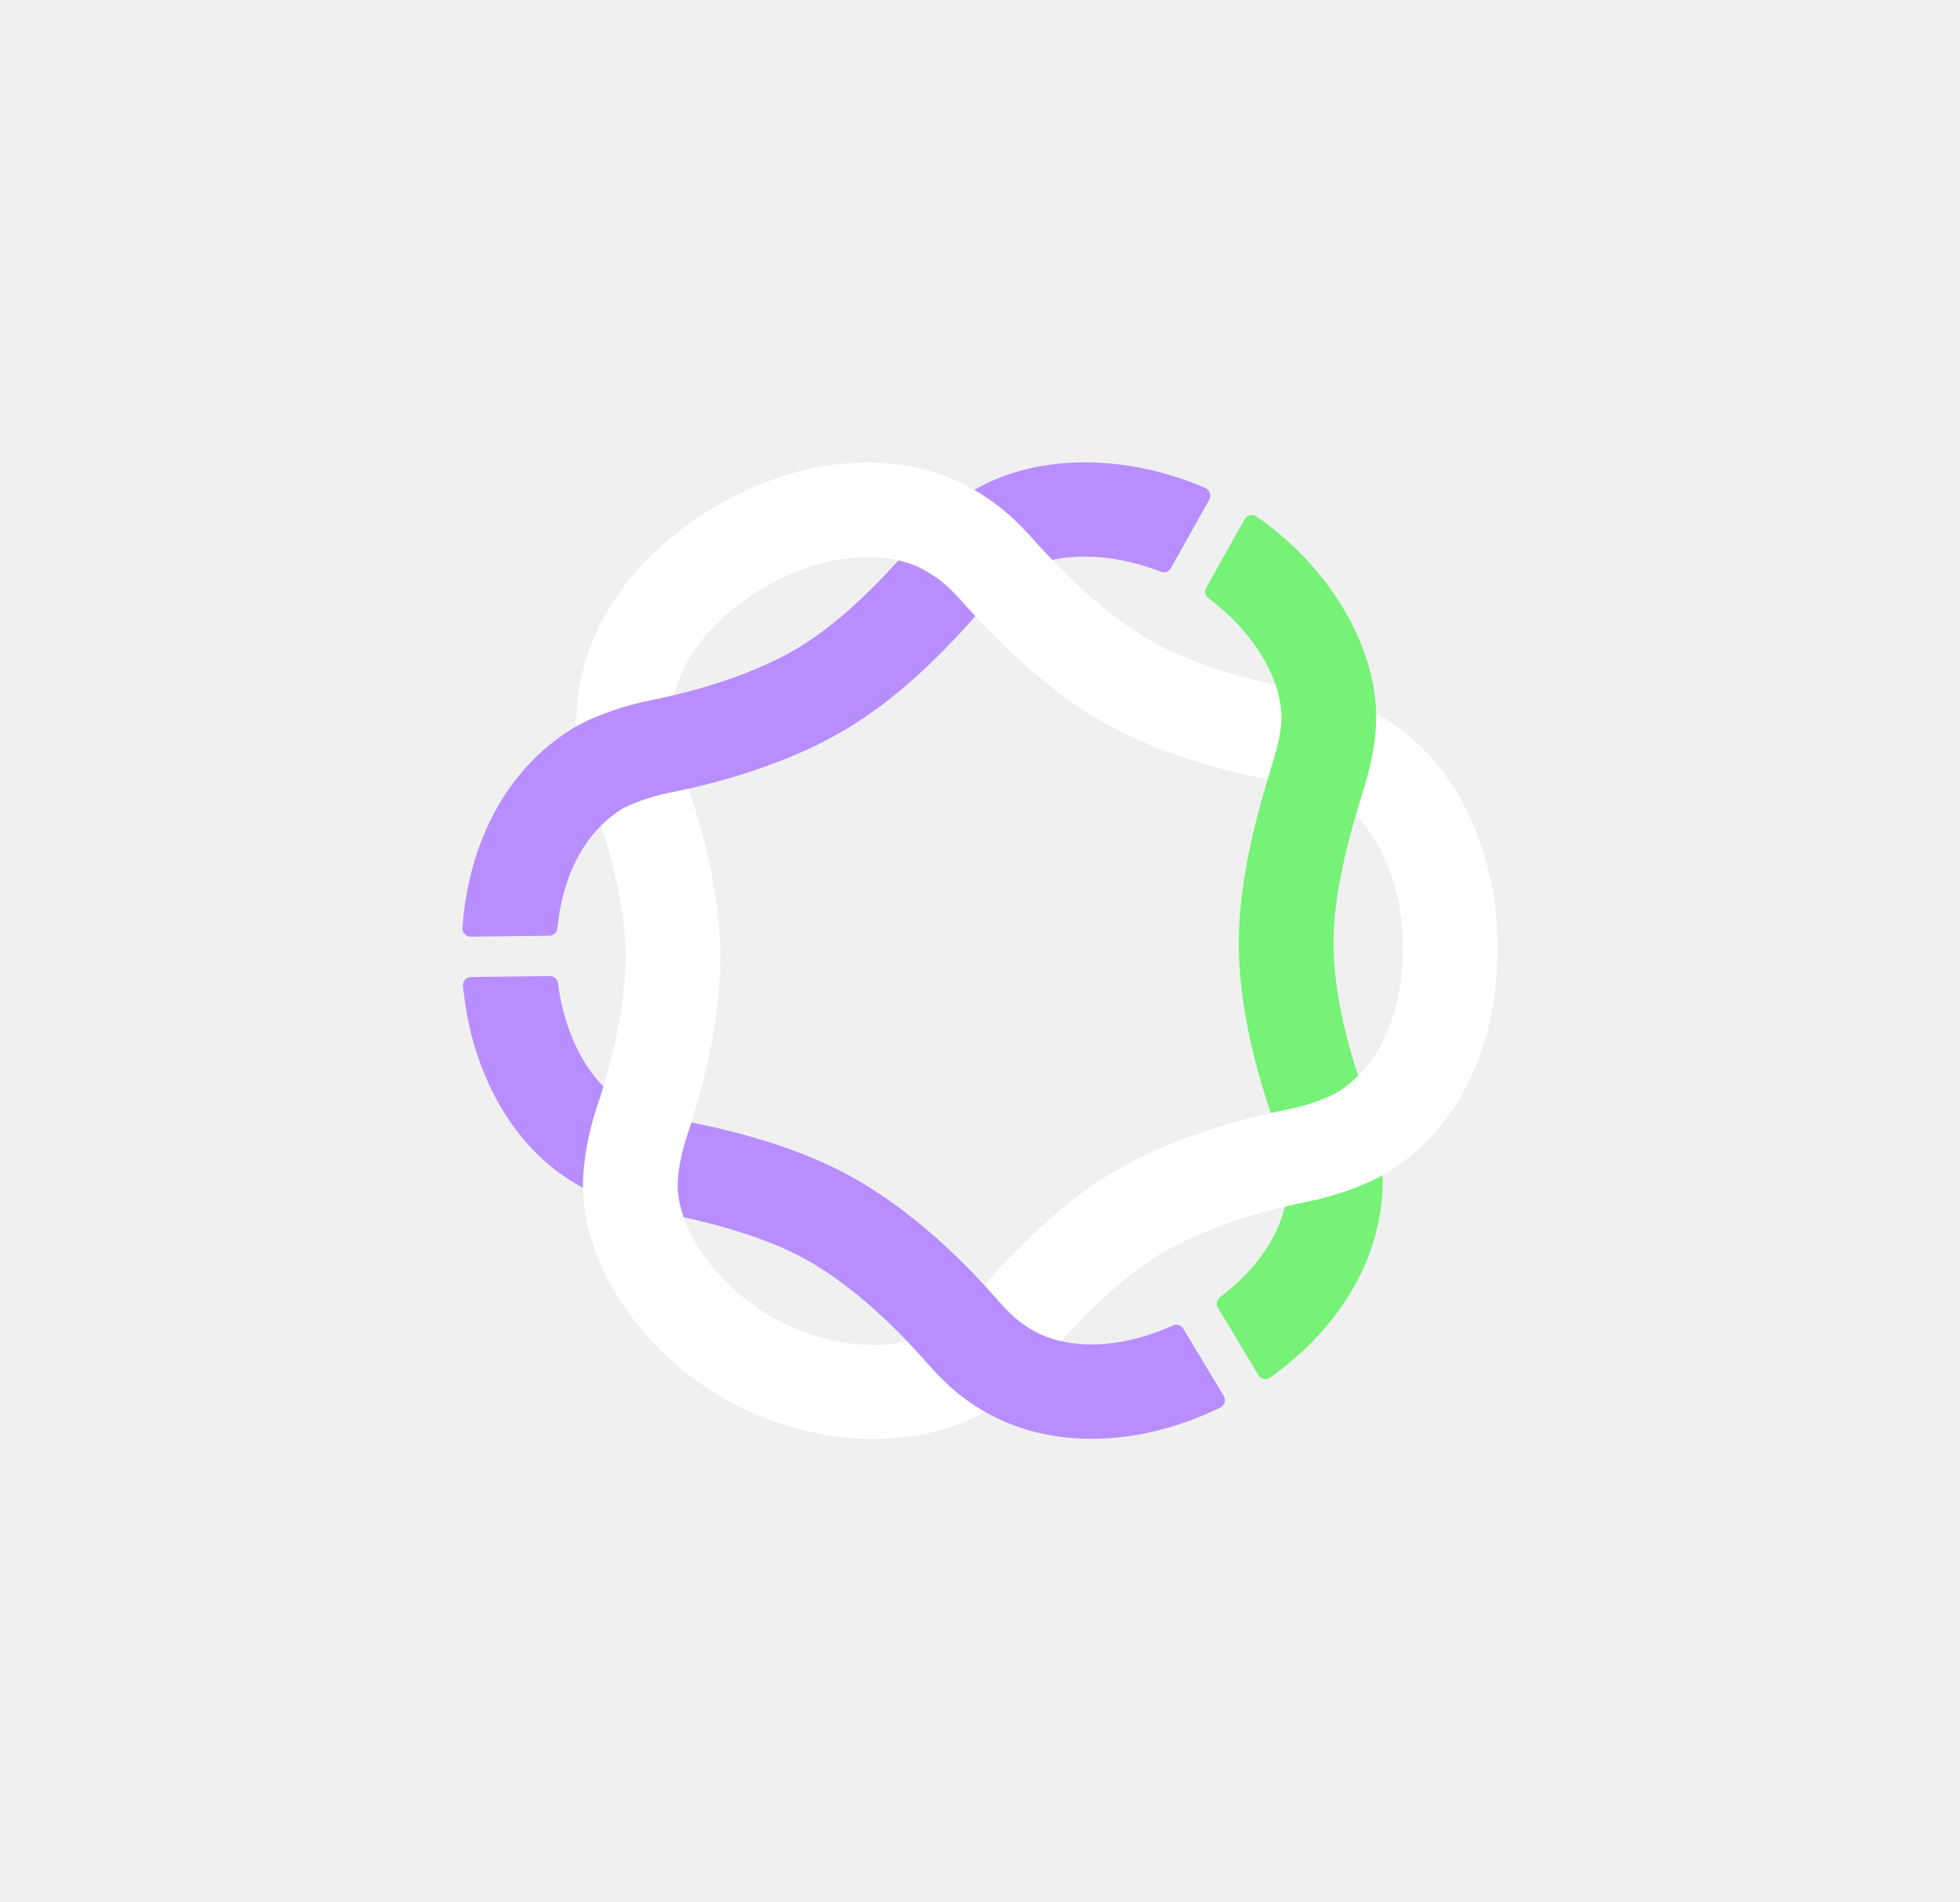
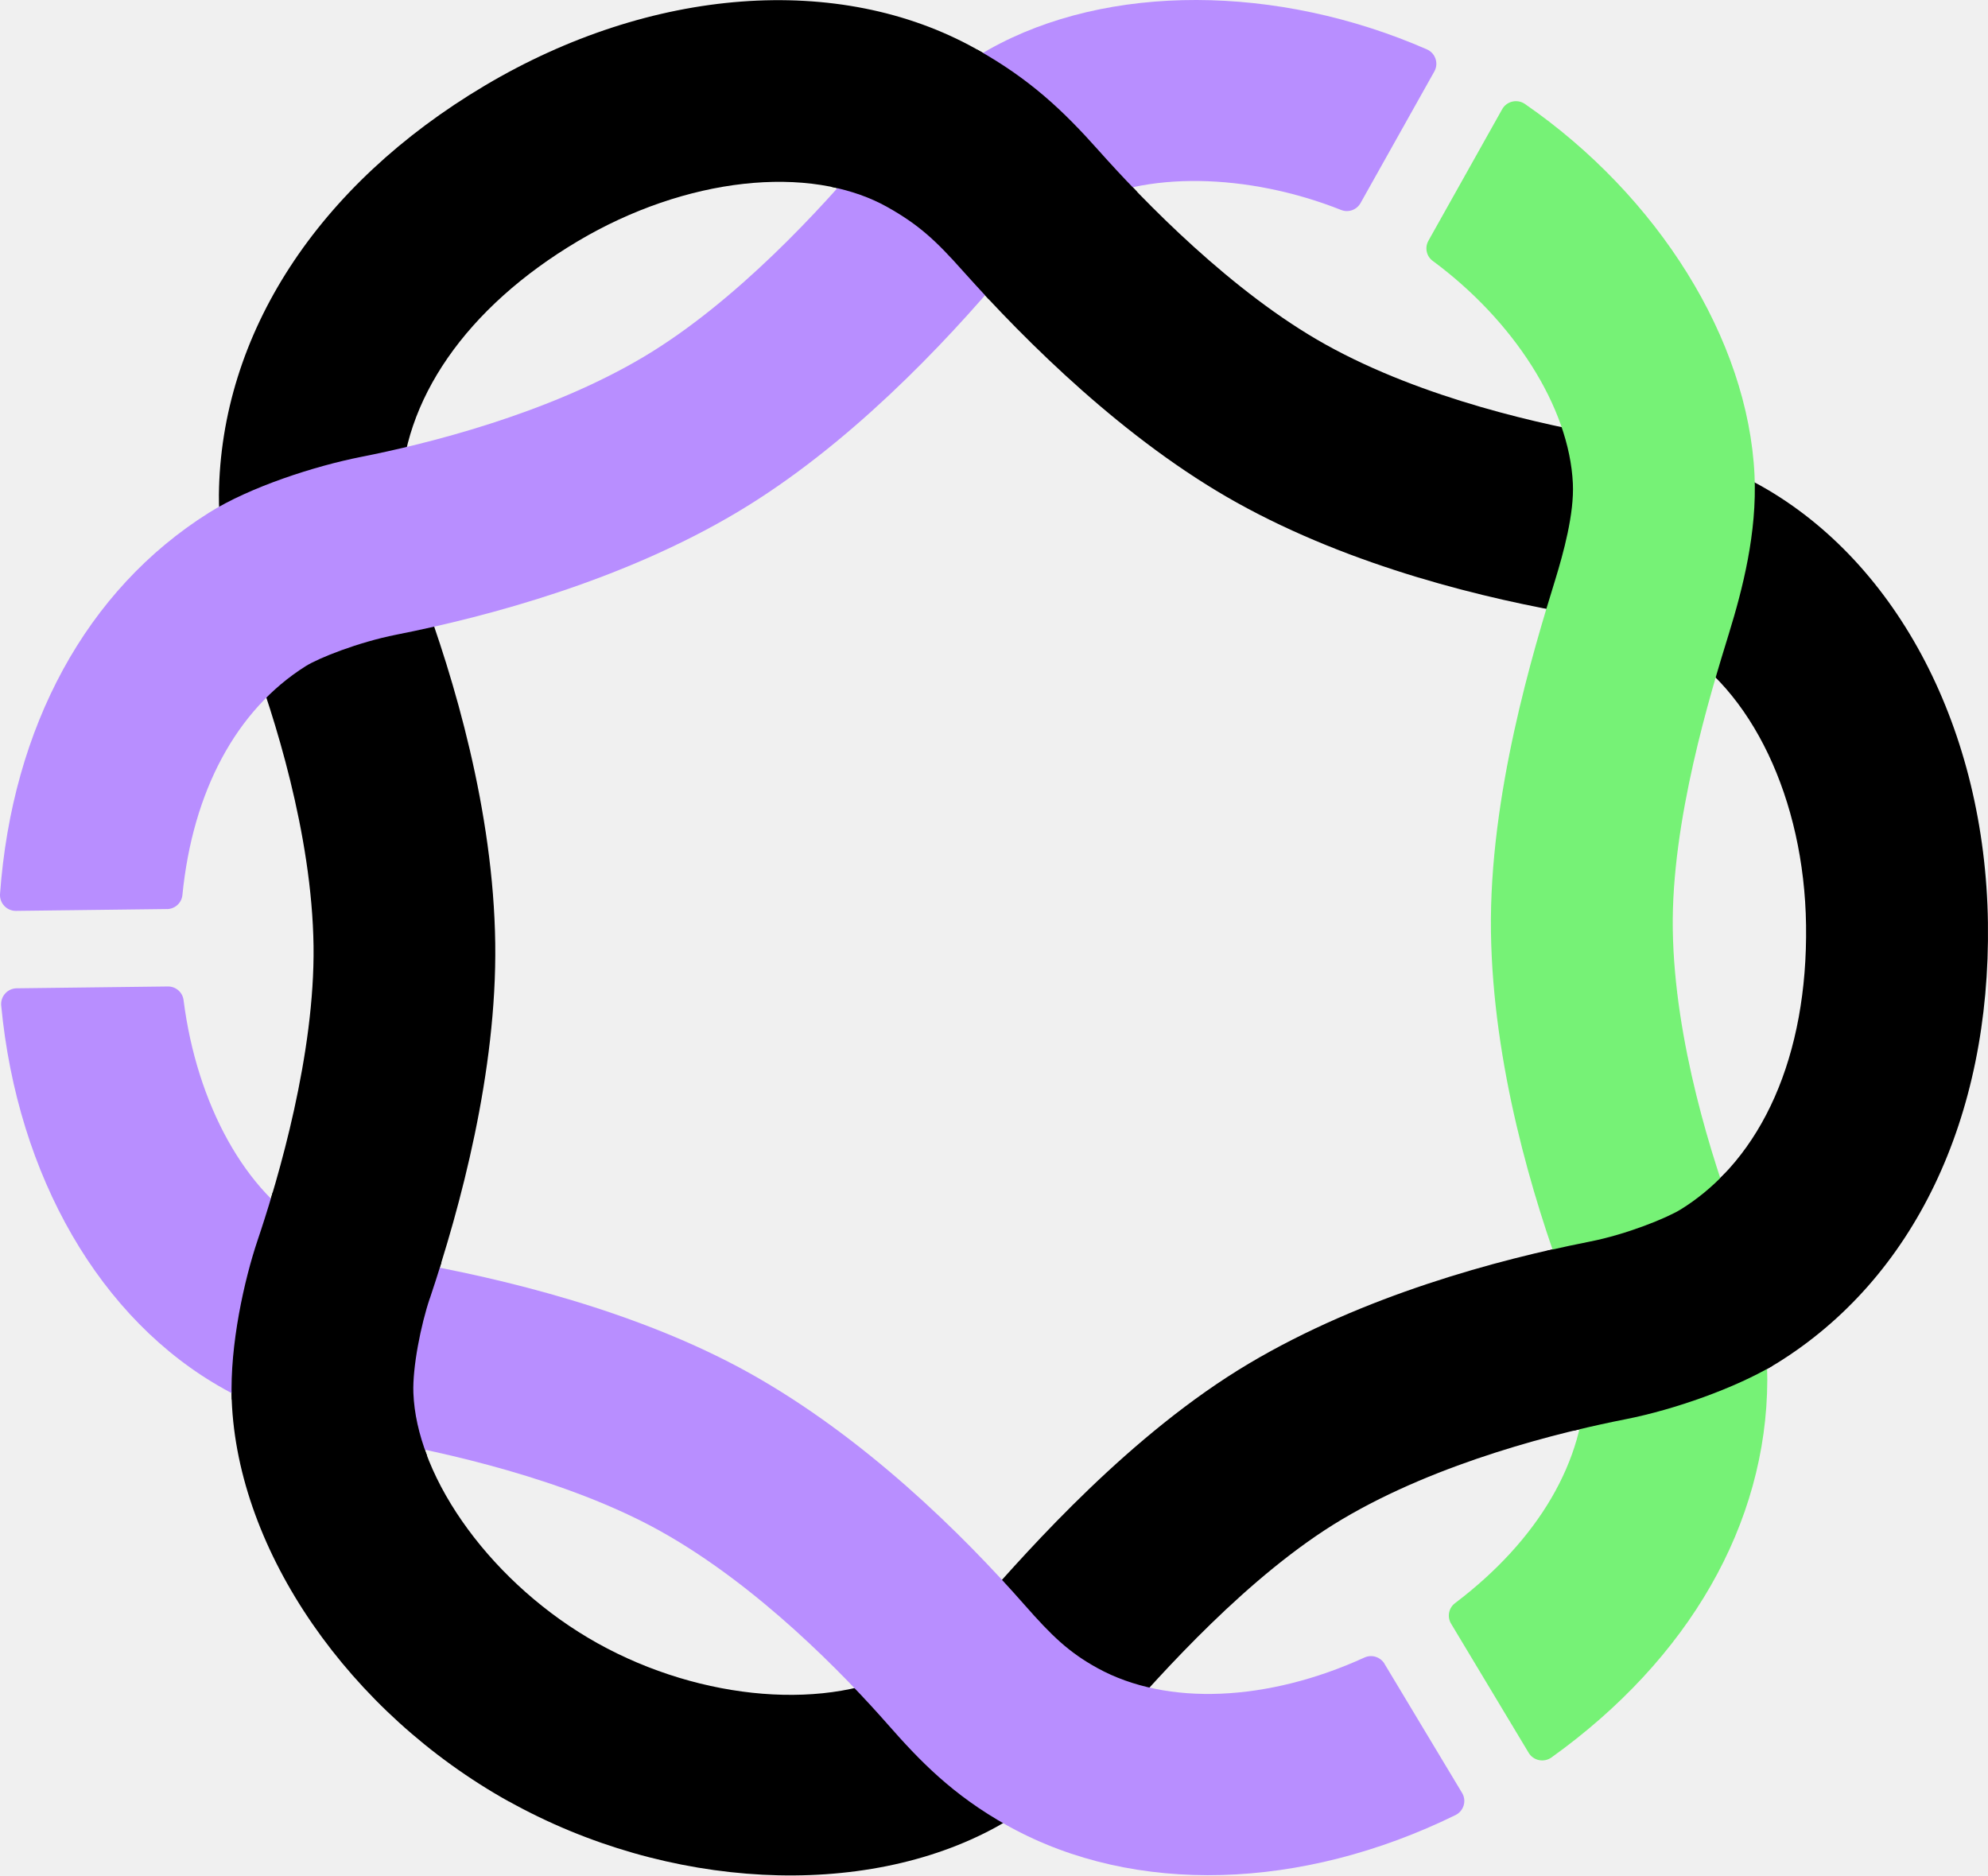
- <svg xmlns="http://www.w3.org/2000/svg" width="211.949" height="205.603" viewBox="0 0 211.949 205.603" fill="none" version="1.1" id="svg7">
+ <svg xmlns="http://www.w3.org/2000/svg" width="111.949" height="105.603" viewBox="0 0 111.949 105.603" fill="none" version="1.1" id="svg7">
  <defs id="defs7" />
-   <path d="m 78.661,151.444 c -9.001,-5.012 -15.277,-14.093 -15.612,-22.598 -0.121,-3.092 0.704,-6.776 1.452,-8.988 1.213,-3.6 3.233,-10.54 3.155,-16.593 -0.085,-6.332 -2.245,-13.036 -3.528,-16.47 -0.919,-2.462 -1.832,-6.177 -1.801,-8.926 0.1,-9.054 5.557,-17.453 14.97,-23.047 9.366,-5.566 19.955,-6.364 27.642,-2.082 0.009,0.007 0.019,0.01 0.028,0.016 3.008,1.683 4.875,3.438 6.911,5.725 2.508,2.821 7.505,7.988 12.772,10.92 5.522,3.076 12.402,4.56 16.011,5.171 2.68,0.452 5.345,1.016 8.525,2.798 7.715,4.351 12.606,13.769 12.759,24.583 0.156,10.999 -4.178,20.043 -11.886,24.811 -2.061,1.275 -5.576,2.574 -8.544,3.157 -3.609,0.71 -10.476,2.384 -15.936,5.628 -5.257,3.123 -10.214,8.733 -12.594,11.429 -1.689,1.913 -3.996,4.31 -6.858,5.884 -7.493,4.123 -18.529,3.552 -27.463,-1.422 z m 21.28,-89.8 C 95.573,59.21 88.58,59.989 82.535,63.583 c -6.279,3.73 -9.916,8.979 -9.976,14.395 -0.009,0.851 0.398,3.213 1.161,5.258 1.845,4.949 4.068,12.416 4.168,19.889 0.097,7.187 -1.951,14.829 -3.687,19.977 -0.5,1.483 -0.982,3.886 -0.925,5.335 0.193,4.928 4.559,10.855 10.376,14.093 5.87,3.27 13.075,3.843 17.522,1.397 1.494,-0.823 3.067,-2.503 4.121,-3.697 2.727,-3.085 8.4,-9.508 15.036,-13.451 6.445,-3.83 13.998,-5.852 19.198,-6.875 2.067,-0.405 4.344,-1.33 5.126,-1.816 4.584,-2.837 7.152,-8.668 7.048,-15.998 -0.1,-7.093 -3.067,-13.313 -7.561,-15.847 -1.611,-0.91 -2.905,-1.234 -5.198,-1.621 -5.203,-0.878 -12.771,-2.689 -19.295,-6.32 -6.254,-3.481 -11.846,-9.022 -15.436,-13.055 -1.488,-1.674 -2.458,-2.59 -4.259,-3.596 z" fill="#ffffff" id="path1" />
-   <path d="m 149.521,127.714 c 0.009,-2.418 -0.723,-6.08 -1.78,-8.907 -1.285,-3.434 -3.452,-10.141 -3.543,-16.477 -0.087,-6.099 2.111,-13.245 3.168,-16.679 0.751,-2.437 1.589,-5.65 1.435,-8.904 -0.362,-7.639 -5.441,-15.717 -12.924,-20.89 -0.432,-0.299 -1.029,-0.165 -1.286,0.293 l -4.153,7.405 c -0.215,0.386 -0.115,0.872 0.241,1.134 4.557,3.366 7.69,8.225 7.893,12.535 0.082,1.701 -0.531,3.917 -0.997,5.435 -1.211,3.933 -3.725,12.114 -3.615,19.812 0.106,7.476 2.336,14.947 4.187,19.896 0.735,1.966 1.138,4.384 1.135,5.304 -0.019,4.578 -2.661,9.056 -7.349,12.603 -0.356,0.271 -0.45,0.77 -0.219,1.153 l 4.369,7.271 c 0.269,0.446 0.86,0.564 1.285,0.262 7.734,-5.545 12.121,-13.143 12.153,-21.246 z" fill="#76f276" id="path2" />
-   <path d="m 141.511,129.921 c -0.819,0.162 -1.81,0.374 -2.914,0.642 0.244,-0.963 0.372,-1.929 0.375,-2.889 0.003,-0.894 -0.391,-3.26 -1.113,-5.192 -0.253,-0.68 -0.497,-1.368 -0.732,-2.057 0.841,-0.193 1.651,-0.365 2.405,-0.514 2.067,-0.405 4.344,-1.331 5.125,-1.817 0.901,-0.558 1.724,-1.237 2.465,-2.013 0.337,1.034 0.656,1.926 0.916,2.617 0.957,2.559 1.648,5.797 1.776,8.209 -2.086,1.228 -5.444,2.453 -8.299,3.014 z" fill="#ffffff" id="path3" />
-   <path d="m 59.403,101.19 c 0.45,-0.006 0.826,-0.346 0.869,-0.792 0.576,-5.818 3.024,-10.424 6.946,-12.89 0.722,-0.455 2.955,-1.346 5.1,-1.77 5.198,-1.028 12.744,-3.054 19.183,-6.887 6.192,-3.684 11.652,-9.428 15.142,-13.598 1.007,-1.203 2.805,-2.87 4.075,-3.584 3.674,-2.06 9.553,-1.929 14.81,0.156 0.41,0.162 0.876,-0.012 1.089,-0.392 l 4.156,-7.411 c 0.256,-0.459 0.056,-1.035 -0.426,-1.244 -8.396,-3.668 -17.969,-3.74 -24.645,0 -2.709,1.518 -5.42,4.148 -6.921,5.94 -2.439,2.914 -7.311,8.268 -12.528,11.372 -5.453,3.248 -12.318,4.927 -15.923,5.638 -2.587,0.511 -6.239,1.683 -8.572,3.148 -6.89,4.332 -11.071,12.042 -11.755,21.46 -0.038,0.517 0.375,0.96 0.894,0.954 l 8.503,-0.103 z" fill="#b88eff" id="path4" />
-   <path d="m 127.964,143.683 c -0.231,-0.383 -0.713,-0.536 -1.123,-0.352 -5.432,2.481 -11.123,2.755 -15.042,0.596 -1.619,-0.892 -2.576,-1.82 -4.109,-3.563 -3.477,-3.954 -8.994,-9.43 -15.514,-13.064 -6.254,-3.481 -13.919,-5.326 -19.248,-6.258 -2.211,-0.386 -3.499,-0.729 -5.307,-1.733 l -0.013,-0.006 c -3.777,-2.104 -6.529,-7.134 -7.27,-12.99 -0.057,-0.442 -0.441,-0.773 -0.888,-0.766 l -8.51,0.103 c -0.522,0.006 -0.922,0.458 -0.872,0.975 0.913,9.593 5.566,17.702 12.546,21.585 l 0.025,0.016 c 3.015,1.673 5.495,2.337 8.516,2.867 3.724,0.651 10.757,2.184 16.024,5.117 5.522,3.076 10.395,8.137 12.809,10.883 1.77,2.013 3.621,3.964 6.752,5.709 0.037,0.019 0.071,0.041 0.109,0.06 7.052,3.88 16.456,3.584 25.109,-0.655 0.469,-0.23 0.644,-0.804 0.375,-1.25 l -4.369,-7.27 z" fill="#b88eff" id="path5" />
-   <path d="m 110.872,61.941 c -1.239,0.695 -3,2.331 -3.988,3.509 -0.394,0.47 -0.797,0.938 -1.204,1.402 -0.519,-0.555 -1.007,-1.094 -1.466,-1.605 -1.489,-1.673 -2.458,-2.59 -4.26,-3.596 -0.003,0 -0.009,-0.007 -0.012,-0.007 C 99.004,61.121 97.944,60.75 96.799,60.519 c 0.6,-0.667 1.191,-1.346 1.742,-2 1.423,-1.702 3.931,-4.152 6.501,-5.719 2.962,1.667 4.813,3.412 6.83,5.678 0.594,0.667 1.329,1.468 2.174,2.337 -1.189,0.24 -2.264,0.614 -3.174,1.126 z" fill="#ffffff" id="path6" />
-   <path d="m 74.204,123.105 c -0.5,1.484 -0.982,3.886 -0.925,5.336 0.044,1.14 0.316,2.337 0.775,3.537 -1.141,-0.246 -2.151,-0.44 -2.949,-0.58 -2.867,-0.502 -5.25,-1.125 -8.055,-2.599 -0.113,-3.085 0.709,-6.741 1.451,-8.944 0.259,-0.767 0.553,-1.686 0.856,-2.712 0.748,0.779 1.555,1.418 2.408,1.892 1.78,0.988 3.046,1.321 5.22,1.705 0.628,0.109 1.254,0.227 1.873,0.352 -0.219,0.704 -0.438,1.381 -0.65,2.016 z" fill="#ffffff" id="path7" />
+   <path d="m 28.66,101.444 c -9,-5.012 -15.276,-14.093 -15.611,-22.598 -0.122,-3.092 0.704,-6.776 1.451,-8.988 1.214,-3.6 3.234,-10.54 3.156,-16.593 -0.085,-6.332 -2.246,-13.036 -3.528,-16.47 -0.919,-2.462 -1.832,-6.177 -1.801,-8.926 0.1,-9.054 5.557,-17.453 14.97,-23.047 9.366,-5.566 19.955,-6.364 27.642,-2.082 0.009,0.007 0.018,0.01 0.028,0.016 3.008,1.683 4.875,3.438 6.911,5.725 2.508,2.821 7.505,7.988 12.772,10.92 5.522,3.076 12.402,4.56 16.011,5.171 2.68,0.452 5.344,1.016 8.525,2.798 7.715,4.351 12.606,13.769 12.759,24.583 0.156,10.999 -4.178,20.043 -11.887,24.811 -2.061,1.275 -5.576,2.574 -8.543,3.157 -3.609,0.71 -10.477,2.384 -15.937,5.628 -5.257,3.123 -10.213,8.733 -12.593,11.429 -1.689,1.913 -3.997,4.31 -6.858,5.884 -7.493,4.123 -18.529,3.552 -27.463,-1.422 z m 21.281,-89.8 c -4.369,-2.434 -11.361,-1.655 -17.406,1.939 -6.279,3.73 -9.916,8.979 -9.976,14.395 -0.009,0.851 0.397,3.213 1.16,5.258 1.845,4.949 4.069,12.416 4.169,19.889 0.097,7.187 -1.951,14.829 -3.687,19.977 -0.5,1.483 -0.982,3.886 -0.926,5.335 0.194,4.928 4.56,10.855 10.376,14.093 5.87,3.27 13.075,3.843 17.522,1.397 1.495,-0.823 3.068,-2.503 4.122,-3.697 2.727,-3.085 8.4,-9.508 15.036,-13.451 6.445,-3.83 13.997,-5.852 19.198,-6.875 2.067,-0.405 4.344,-1.33 5.125,-1.816 4.585,-2.837 7.152,-8.668 7.049,-15.998 -0.1,-7.093 -3.068,-13.313 -7.561,-15.847 -1.611,-0.91 -2.906,-1.234 -5.198,-1.621 -5.204,-0.878 -12.772,-2.689 -19.295,-6.32 -6.254,-3.481 -11.846,-9.022 -15.436,-13.055 -1.489,-1.674 -2.458,-2.59 -4.259,-3.596 z" fill="#000000" id="path1" />
+   <path d="m 99.521,77.714 c 0.009,-2.418 -0.723,-6.08 -1.78,-8.907 -1.285,-3.434 -3.452,-10.141 -3.543,-16.477 -0.088,-6.099 2.111,-13.245 3.168,-16.679 0.75,-2.437 1.589,-5.65 1.435,-8.904 -0.362,-7.639 -5.441,-15.717 -12.925,-20.89 -0.431,-0.299 -1.028,-0.165 -1.285,0.293 l -4.153,7.405 c -0.216,0.386 -0.116,0.872 0.241,1.134 4.556,3.366 7.69,8.225 7.893,12.535 0.081,1.701 -0.532,3.917 -0.997,5.435 -1.211,3.933 -3.725,12.114 -3.616,19.812 0.107,7.476 2.336,14.947 4.188,19.896 0.735,1.966 1.138,4.384 1.135,5.304 -0.019,4.578 -2.661,9.056 -7.349,12.603 -0.357,0.271 -0.45,0.77 -0.219,1.153 l 4.369,7.271 c 0.269,0.446 0.86,0.564 1.285,0.262 7.734,-5.545 12.121,-13.143 12.153,-21.246 z" fill="#76f276" id="path2" />
+   <path d="m 91.511,79.921 c -0.819,0.162 -1.81,0.374 -2.914,0.642 0.244,-0.963 0.372,-1.929 0.375,-2.889 0.003,-0.894 -0.391,-3.26 -1.113,-5.192 -0.254,-0.68 -0.498,-1.368 -0.732,-2.057 0.841,-0.193 1.651,-0.365 2.405,-0.514 2.067,-0.405 4.343,-1.331 5.125,-1.817 0.901,-0.558 1.723,-1.237 2.465,-2.013 0.337,1.034 0.656,1.926 0.916,2.617 0.957,2.559 1.648,5.797 1.776,8.209 -2.086,1.228 -5.444,2.453 -8.3,3.014 z" fill="#000000" id="path3" />
+   <path d="m 9.403,51.19 c 0.45,-0.006 0.825,-0.346 0.869,-0.792 0.576,-5.818 3.024,-10.424 6.946,-12.89 0.722,-0.455 2.955,-1.346 5.1,-1.77 5.198,-1.028 12.744,-3.054 19.183,-6.887 6.192,-3.684 11.652,-9.428 15.142,-13.598 1.007,-1.203 2.805,-2.87 4.075,-3.584 3.674,-2.06 9.553,-1.929 14.81,0.156 0.41,0.162 0.876,-0.012 1.088,-0.392 l 4.156,-7.411 c 0.257,-0.459 0.057,-1.035 -0.425,-1.244 -8.396,-3.668 -17.969,-3.74 -24.646,0 -2.708,1.518 -5.419,4.148 -6.92,5.94 -2.439,2.914 -7.312,8.268 -12.528,11.372 -5.454,3.248 -12.318,4.927 -15.924,5.638 -2.586,0.511 -6.239,1.683 -8.571,3.148 -6.89,4.332 -11.071,12.042 -11.756,21.46 -0.037,0.517 0.376,0.96 0.895,0.954 l 8.503,-0.103 z" fill="#b88eff" id="path4" />
+   <path d="m 77.964,93.683 c -0.232,-0.383 -0.713,-0.536 -1.123,-0.352 -5.432,2.481 -11.123,2.755 -15.042,0.596 -1.62,-0.892 -2.577,-1.82 -4.109,-3.563 -3.477,-3.954 -8.994,-9.43 -15.514,-13.064 -6.255,-3.481 -13.919,-5.326 -19.248,-6.258 -2.211,-0.386 -3.5,-0.729 -5.307,-1.733 l -0.013,-0.006 c -3.777,-2.104 -6.529,-7.134 -7.271,-12.99 -0.056,-0.442 -0.44,-0.773 -0.888,-0.766 l -8.509,0.103 c -0.522,0.006 -0.922,0.458 -0.872,0.975 0.913,9.593 5.566,17.702 12.546,21.585 l 0.025,0.016 c 3.015,1.673 5.495,2.337 8.516,2.867 3.724,0.651 10.757,2.184 16.023,5.117 5.523,3.076 10.395,8.137 12.81,10.883 1.77,2.013 3.621,3.964 6.751,5.709 0.038,0.019 0.072,0.041 0.11,0.06 7.052,3.88 16.455,3.584 25.108,-0.655 0.469,-0.23 0.645,-0.804 0.376,-1.25 l -4.369,-7.27 z" fill="#b88eff" id="path5" />
+   <path d="m 60.871,11.941 c -1.238,0.695 -2.999,2.331 -3.987,3.509 -0.394,0.47 -0.797,0.938 -1.204,1.402 -0.519,-0.555 -1.007,-1.094 -1.467,-1.605 -1.488,-1.673 -2.458,-2.59 -4.259,-3.596 -0.003,0 -0.009,-0.007 -0.012,-0.007 -0.939,-0.523 -1.999,-0.894 -3.143,-1.125 0.6,-0.667 1.191,-1.346 1.742,-2 1.423,-1.702 3.931,-4.152 6.501,-5.719 2.962,1.667 4.813,3.412 6.83,5.678 0.594,0.667 1.329,1.468 2.173,2.337 -1.188,0.24 -2.264,0.614 -3.174,1.126 z" fill="#000000" id="path6" />
+   <path d="m 24.204,73.105 c -0.5,1.484 -0.982,3.886 -0.925,5.336 0.043,1.14 0.315,2.337 0.775,3.537 -1.141,-0.246 -2.151,-0.44 -2.949,-0.58 -2.868,-0.502 -5.25,-1.125 -8.056,-2.599 -0.112,-3.085 0.71,-6.741 1.451,-8.944 0.26,-0.767 0.554,-1.686 0.857,-2.712 0.748,0.779 1.555,1.418 2.408,1.892 1.78,0.988 3.046,1.321 5.22,1.705 0.628,0.109 1.254,0.227 1.873,0.352 -0.219,0.704 -0.438,1.381 -0.651,2.016 z" fill="#000000" id="path7" />
</svg>
